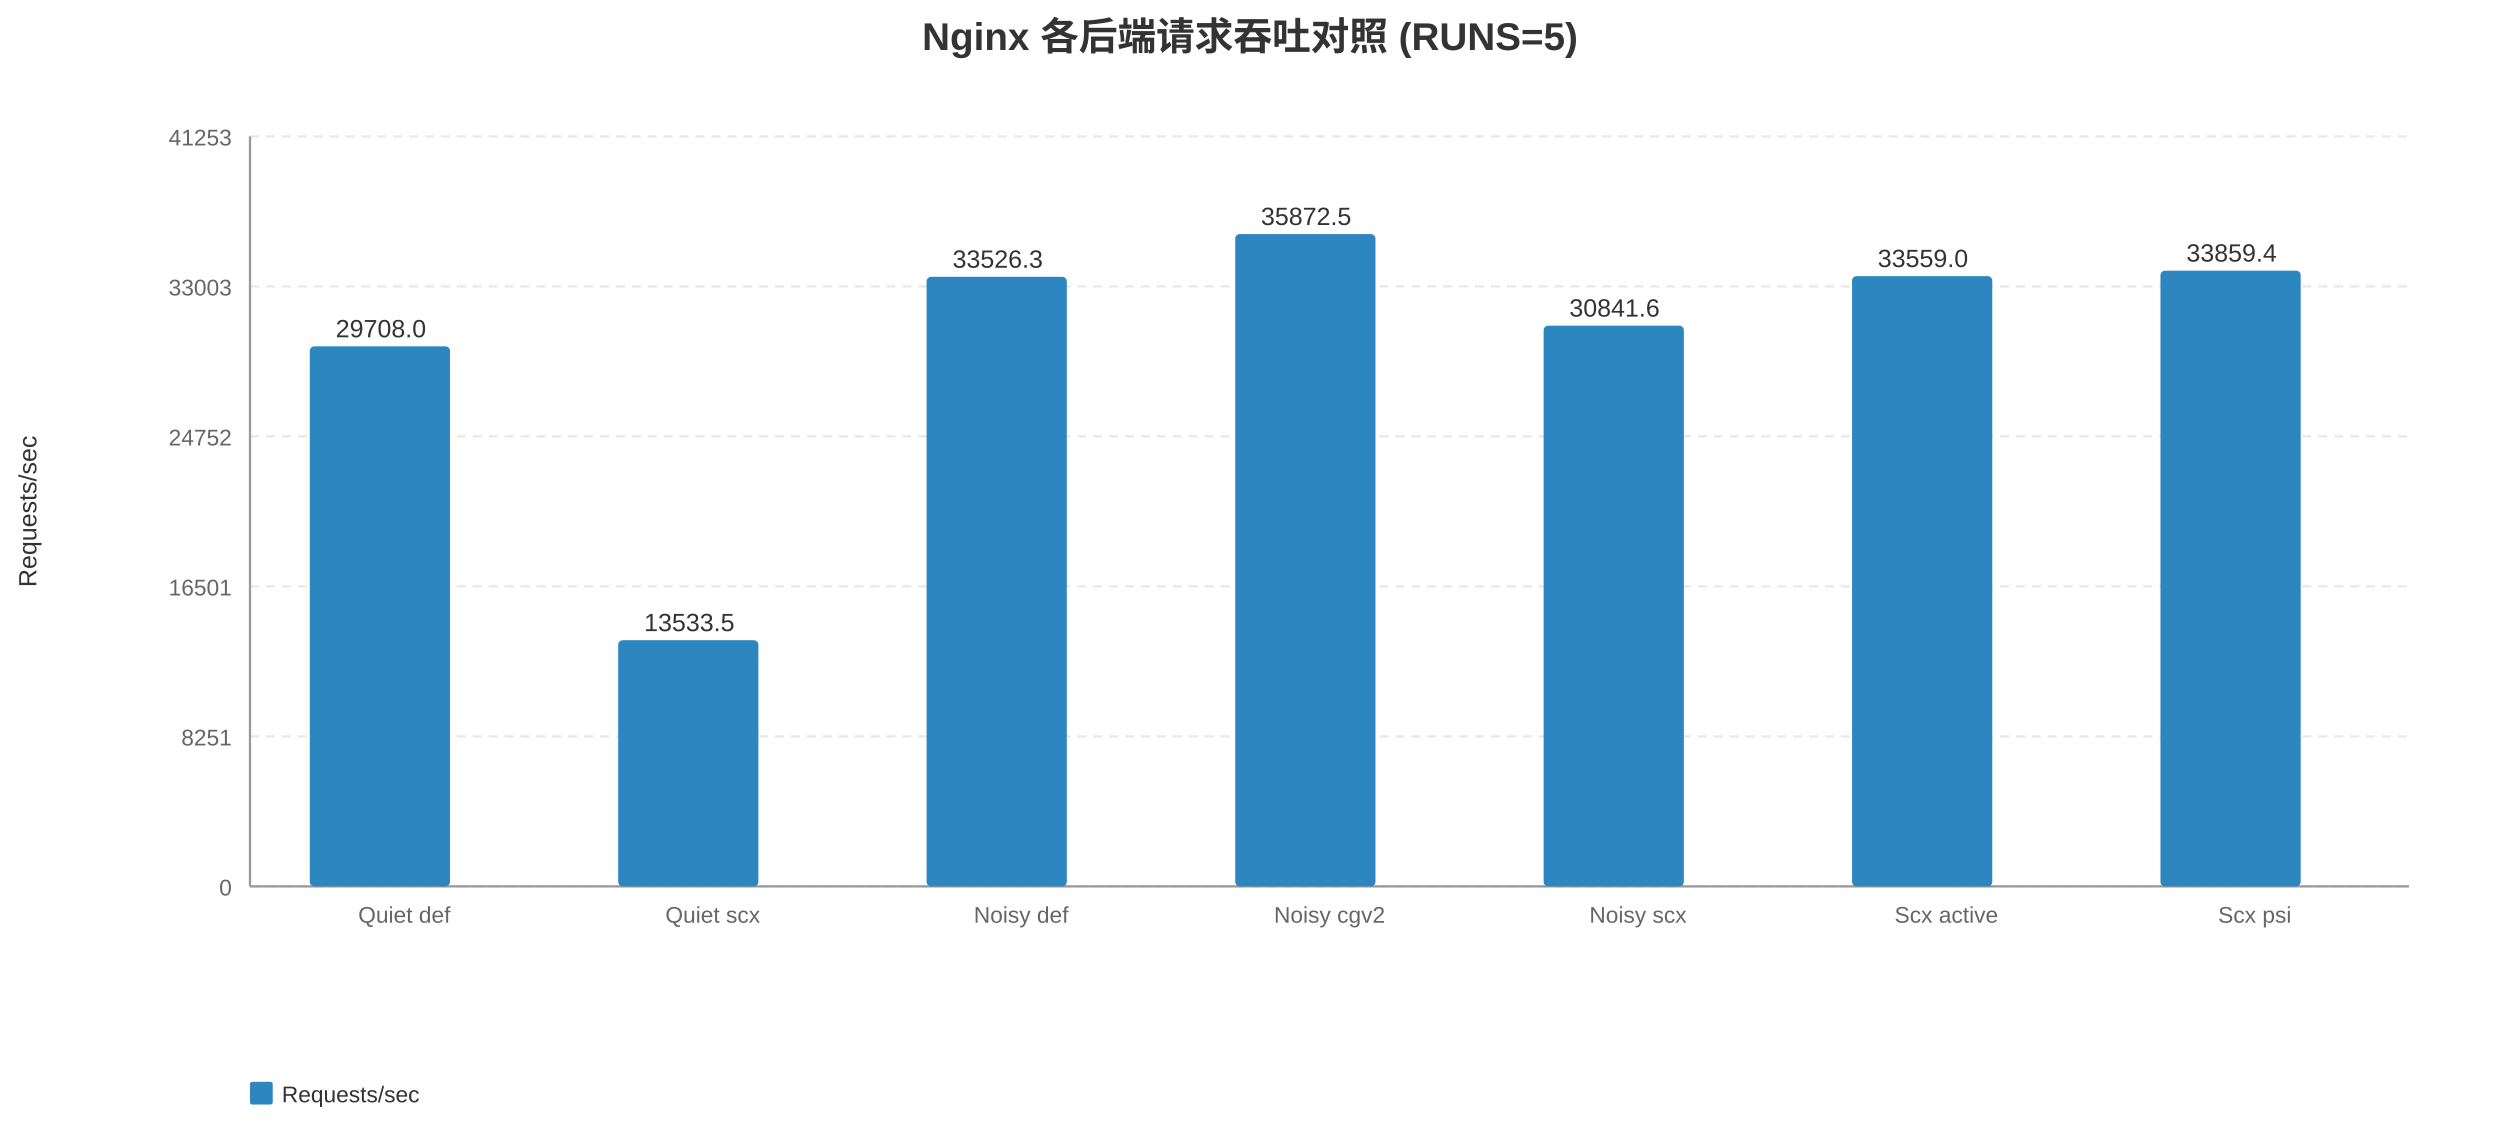
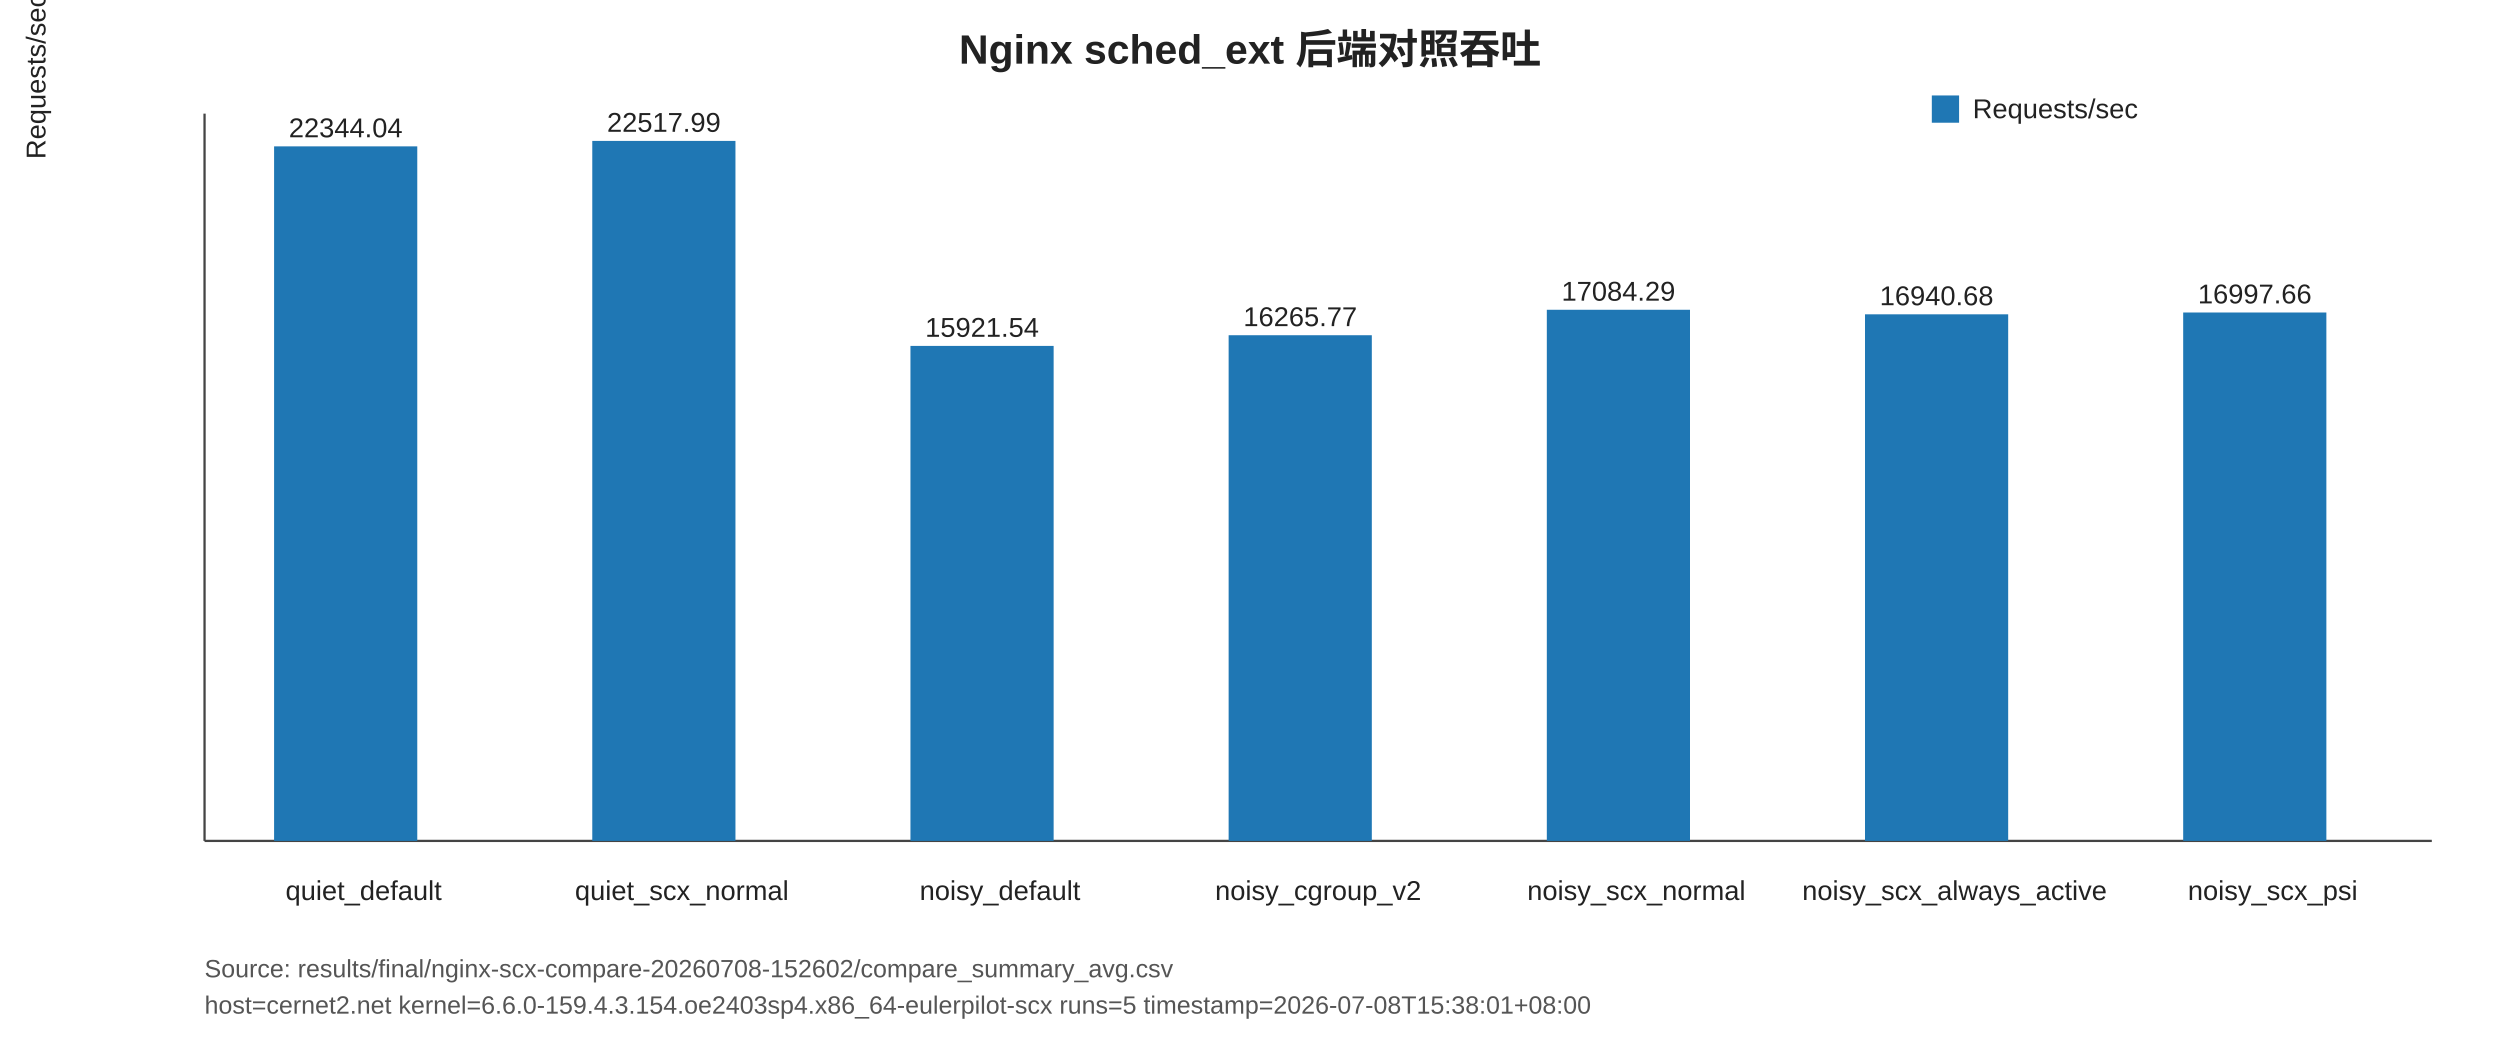
- <svg xmlns="http://www.w3.org/2000/svg" width="1100" height="500">
-   <style>text{font-family:Arial,Helvetica,sans-serif;font-size:11px;fill:#333}.title{font-size:17px;font-weight:bold}.axis{font-size:10px;fill:#666}.legend{font-size:10px}</style>
-   <text class="title" x="550.0" y="22" text-anchor="middle">Nginx 各后端请求吞吐对照 (RUNS=5)</text>
-   <line x1="110" y1="390.0" x2="1060" y2="390.0" stroke="#e8e8e8" stroke-dasharray="4,3" />
-   <text x="102" y="394.0" text-anchor="end" class="axis">0</text>
-   <line x1="110" y1="324.0" x2="1060" y2="324.0" stroke="#e8e8e8" stroke-dasharray="4,3" />
-   <text x="102" y="328.0" text-anchor="end" class="axis">8251</text>
-   <line x1="110" y1="258.0" x2="1060" y2="258.0" stroke="#e8e8e8" stroke-dasharray="4,3" />
-   <text x="102" y="262.0" text-anchor="end" class="axis">16501</text>
-   <line x1="110" y1="192.0" x2="1060" y2="192.0" stroke="#e8e8e8" stroke-dasharray="4,3" />
-   <text x="102" y="196.0" text-anchor="end" class="axis">24752</text>
-   <line x1="110" y1="126.0" x2="1060" y2="126.0" stroke="#e8e8e8" stroke-dasharray="4,3" />
-   <text x="102" y="130.0" text-anchor="end" class="axis">33003</text>
-   <line x1="110" y1="60.0" x2="1060" y2="60.0" stroke="#e8e8e8" stroke-dasharray="4,3" />
-   <text x="102" y="64.0" text-anchor="end" class="axis">41253</text>
-   <line x1="110" y1="60" x2="110" y2="390" stroke="#999" />
-   <line x1="110" y1="390" x2="1060" y2="390" stroke="#999" />
-   <text x="16" y="225.0" transform="rotate(-90,16,225.0)" text-anchor="middle">Requests/sec</text>
-   <text x="177.9" y="406" text-anchor="middle" class="axis">Quiet def</text>
-   <rect x="136.3" y="152.4" width="61.7" height="237.6" fill="#2e86c1" rx="2" />
-   <text x="167.6" y="148.4" text-anchor="middle" font-size="9" fill="#555">29708.0</text>
-   <text x="313.6" y="406" text-anchor="middle" class="axis">Quiet scx</text>
-   <rect x="272.0" y="281.7" width="61.7" height="108.3" fill="#2e86c1" rx="2" />
-   <text x="303.3" y="277.7" text-anchor="middle" font-size="9" fill="#555">13533.5</text>
-   <text x="449.3" y="406" text-anchor="middle" class="axis">Noisy def</text>
-   <rect x="407.7" y="121.8" width="61.7" height="268.2" fill="#2e86c1" rx="2" />
-   <text x="439.0" y="117.8" text-anchor="middle" font-size="9" fill="#555">33526.3</text>
-   <text x="585.0" y="406" text-anchor="middle" class="axis">Noisy cgv2</text>
-   <rect x="543.5" y="103.0" width="61.7" height="287.0" fill="#2e86c1" rx="2" />
-   <text x="574.7" y="99.0" text-anchor="middle" font-size="9" fill="#555">35872.5</text>
-   <text x="720.7" y="406" text-anchor="middle" class="axis">Noisy scx</text>
-   <rect x="679.2" y="143.3" width="61.7" height="246.7" fill="#2e86c1" rx="2" />
-   <text x="710.4" y="139.3" text-anchor="middle" font-size="9" fill="#555">30841.6</text>
-   <text x="856.4" y="406" text-anchor="middle" class="axis">Scx active</text>
-   <rect x="814.9" y="121.5" width="61.7" height="268.5" fill="#2e86c1" rx="2" />
-   <text x="846.1" y="117.5" text-anchor="middle" font-size="9" fill="#555">33559.0</text>
-   <text x="992.1" y="406" text-anchor="middle" class="axis">Scx psi</text>
-   <rect x="950.6" y="119.1" width="61.7" height="270.9" fill="#2e86c1" rx="2" />
-   <text x="981.9" y="115.1" text-anchor="middle" font-size="9" fill="#555">33859.4</text>
-   <rect x="110" y="476" width="10" height="10" fill="#2e86c1" rx="1" />
-   <text x="124" y="485" class="legend">Requests/sec</text>
+ <svg xmlns="http://www.w3.org/2000/svg" width="1100" height="460">
+   <style>text{font-family:Arial,Helvetica,sans-serif;font-size:12px;fill:#222}.title{font-size:18px;font-weight:bold}.footer{font-size:11px;fill:#555}</style>
+   <text class="title" x="550.0" y="28" text-anchor="middle">Nginx sched_ext 后端对照吞吐</text>
+   <line x1="90" y1="370" x2="1070" y2="370" stroke="#444" />
+   <line x1="90" y1="50" x2="90" y2="370" stroke="#444" />
+   <text x="20" y="70" transform="rotate(-90,20,70)">Requests/sec</text>
+   <text x="160.0" y="396" text-anchor="middle">quiet_default</text>
+   <rect x="120.6" y="64.4" width="63.0" height="305.6" fill="#1f77b4" />
+   <text x="152.1" y="60.4" text-anchor="middle">22344.04</text>
+   <text x="300.0" y="396" text-anchor="middle">quiet_scx_normal</text>
+   <rect x="260.6" y="62.0" width="63.0" height="308.0" fill="#1f77b4" />
+   <text x="292.1" y="58.0" text-anchor="middle">22517.99</text>
+   <text x="440.0" y="396" text-anchor="middle">noisy_default</text>
+   <rect x="400.6" y="152.2" width="63.0" height="217.8" fill="#1f77b4" />
+   <text x="432.1" y="148.2" text-anchor="middle">15921.54</text>
+   <text x="580.0" y="396" text-anchor="middle">noisy_cgroup_v2</text>
+   <rect x="540.6" y="147.5" width="63.0" height="222.5" fill="#1f77b4" />
+   <text x="572.1" y="143.5" text-anchor="middle">16265.77</text>
+   <text x="720.0" y="396" text-anchor="middle">noisy_scx_normal</text>
+   <rect x="680.6" y="136.3" width="63.0" height="233.7" fill="#1f77b4" />
+   <text x="712.1" y="132.3" text-anchor="middle">17084.29</text>
+   <text x="860.0" y="396" text-anchor="middle">noisy_scx_always_active</text>
+   <rect x="820.6" y="138.3" width="63.0" height="231.7" fill="#1f77b4" />
+   <text x="852.1" y="134.3" text-anchor="middle">16940.68</text>
+   <text x="1000.0" y="396" text-anchor="middle">noisy_scx_psi</text>
+   <rect x="960.6" y="137.5" width="63.0" height="232.5" fill="#1f77b4" />
+   <text x="992.1" y="133.5" text-anchor="middle">16997.66</text>
+   <rect x="850" y="42" width="12" height="12" fill="#1f77b4" />
+   <text x="868" y="52">Requests/sec</text>
+   <text class="footer" x="90" y="430">Source: results/final/nginx-scx-compare-20260708-152602/compare_summary_avg.csv</text>
+   <text class="footer" x="90" y="446">host=cernet2.net kernel=6.6.0-159.4.3.154.oe2403sp4.x86_64-eulerpilot-scx runs=5 timestamp=2026-07-08T15:38:01+08:00</text>
</svg>
